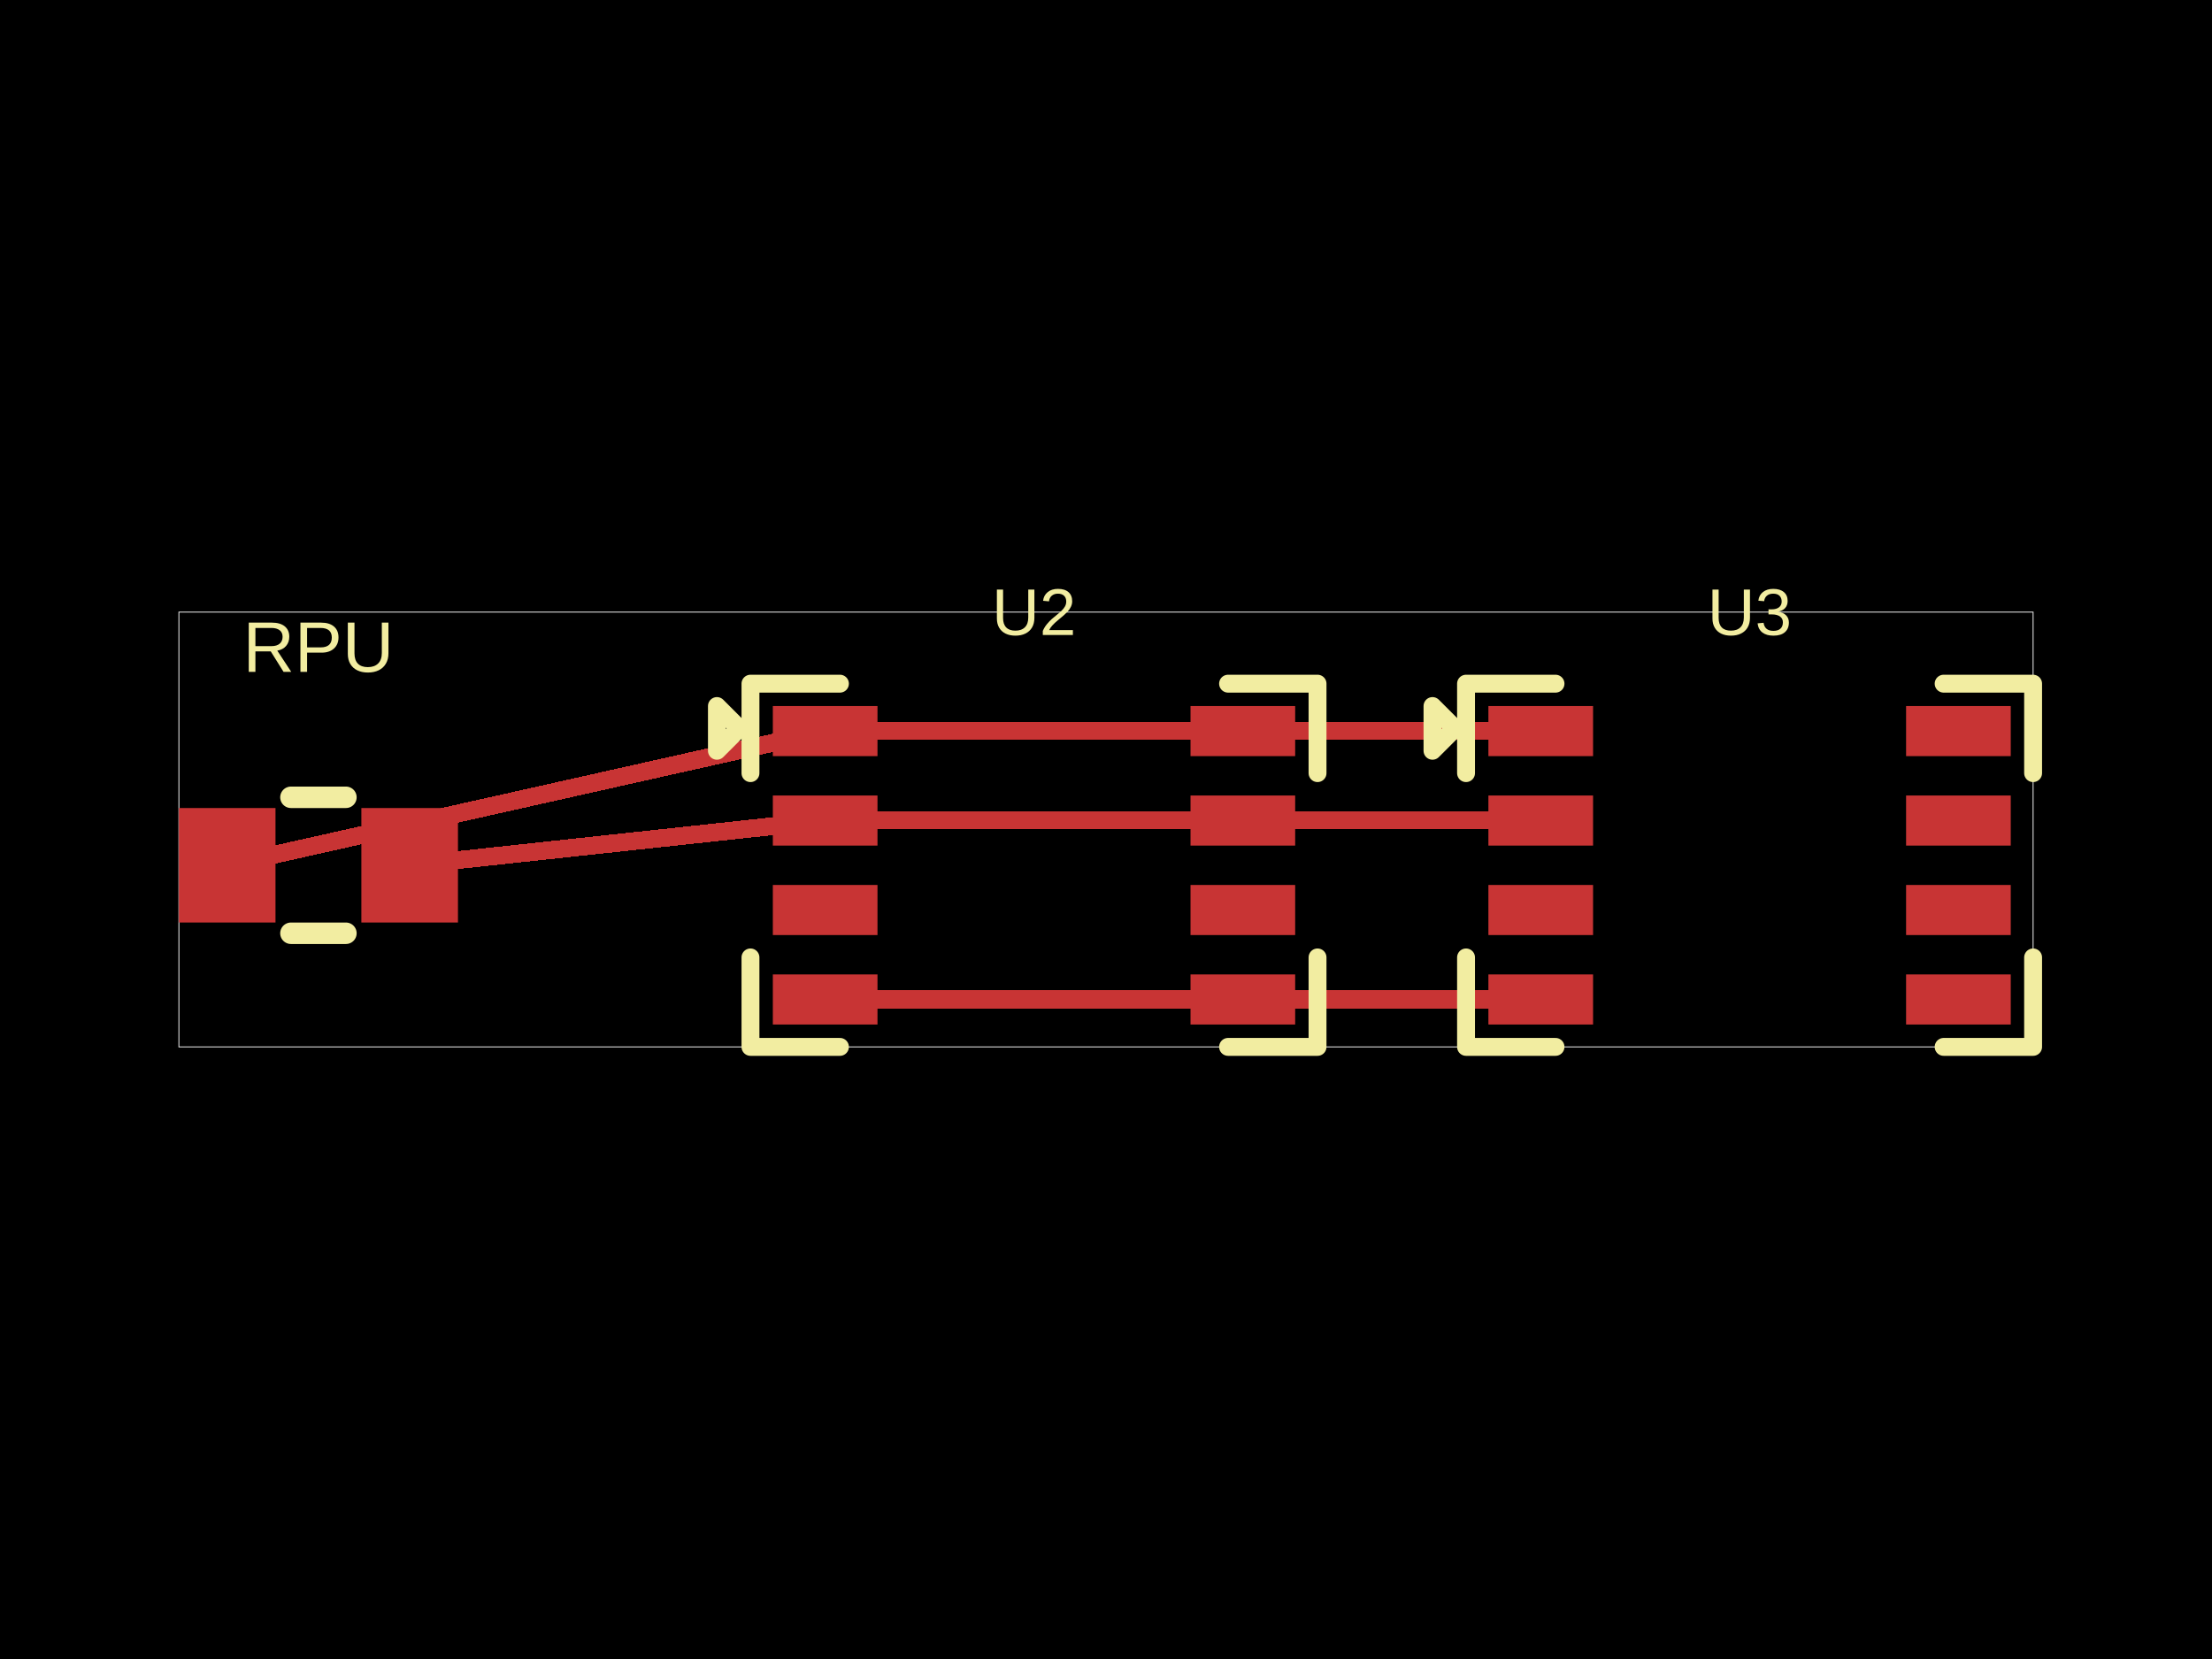
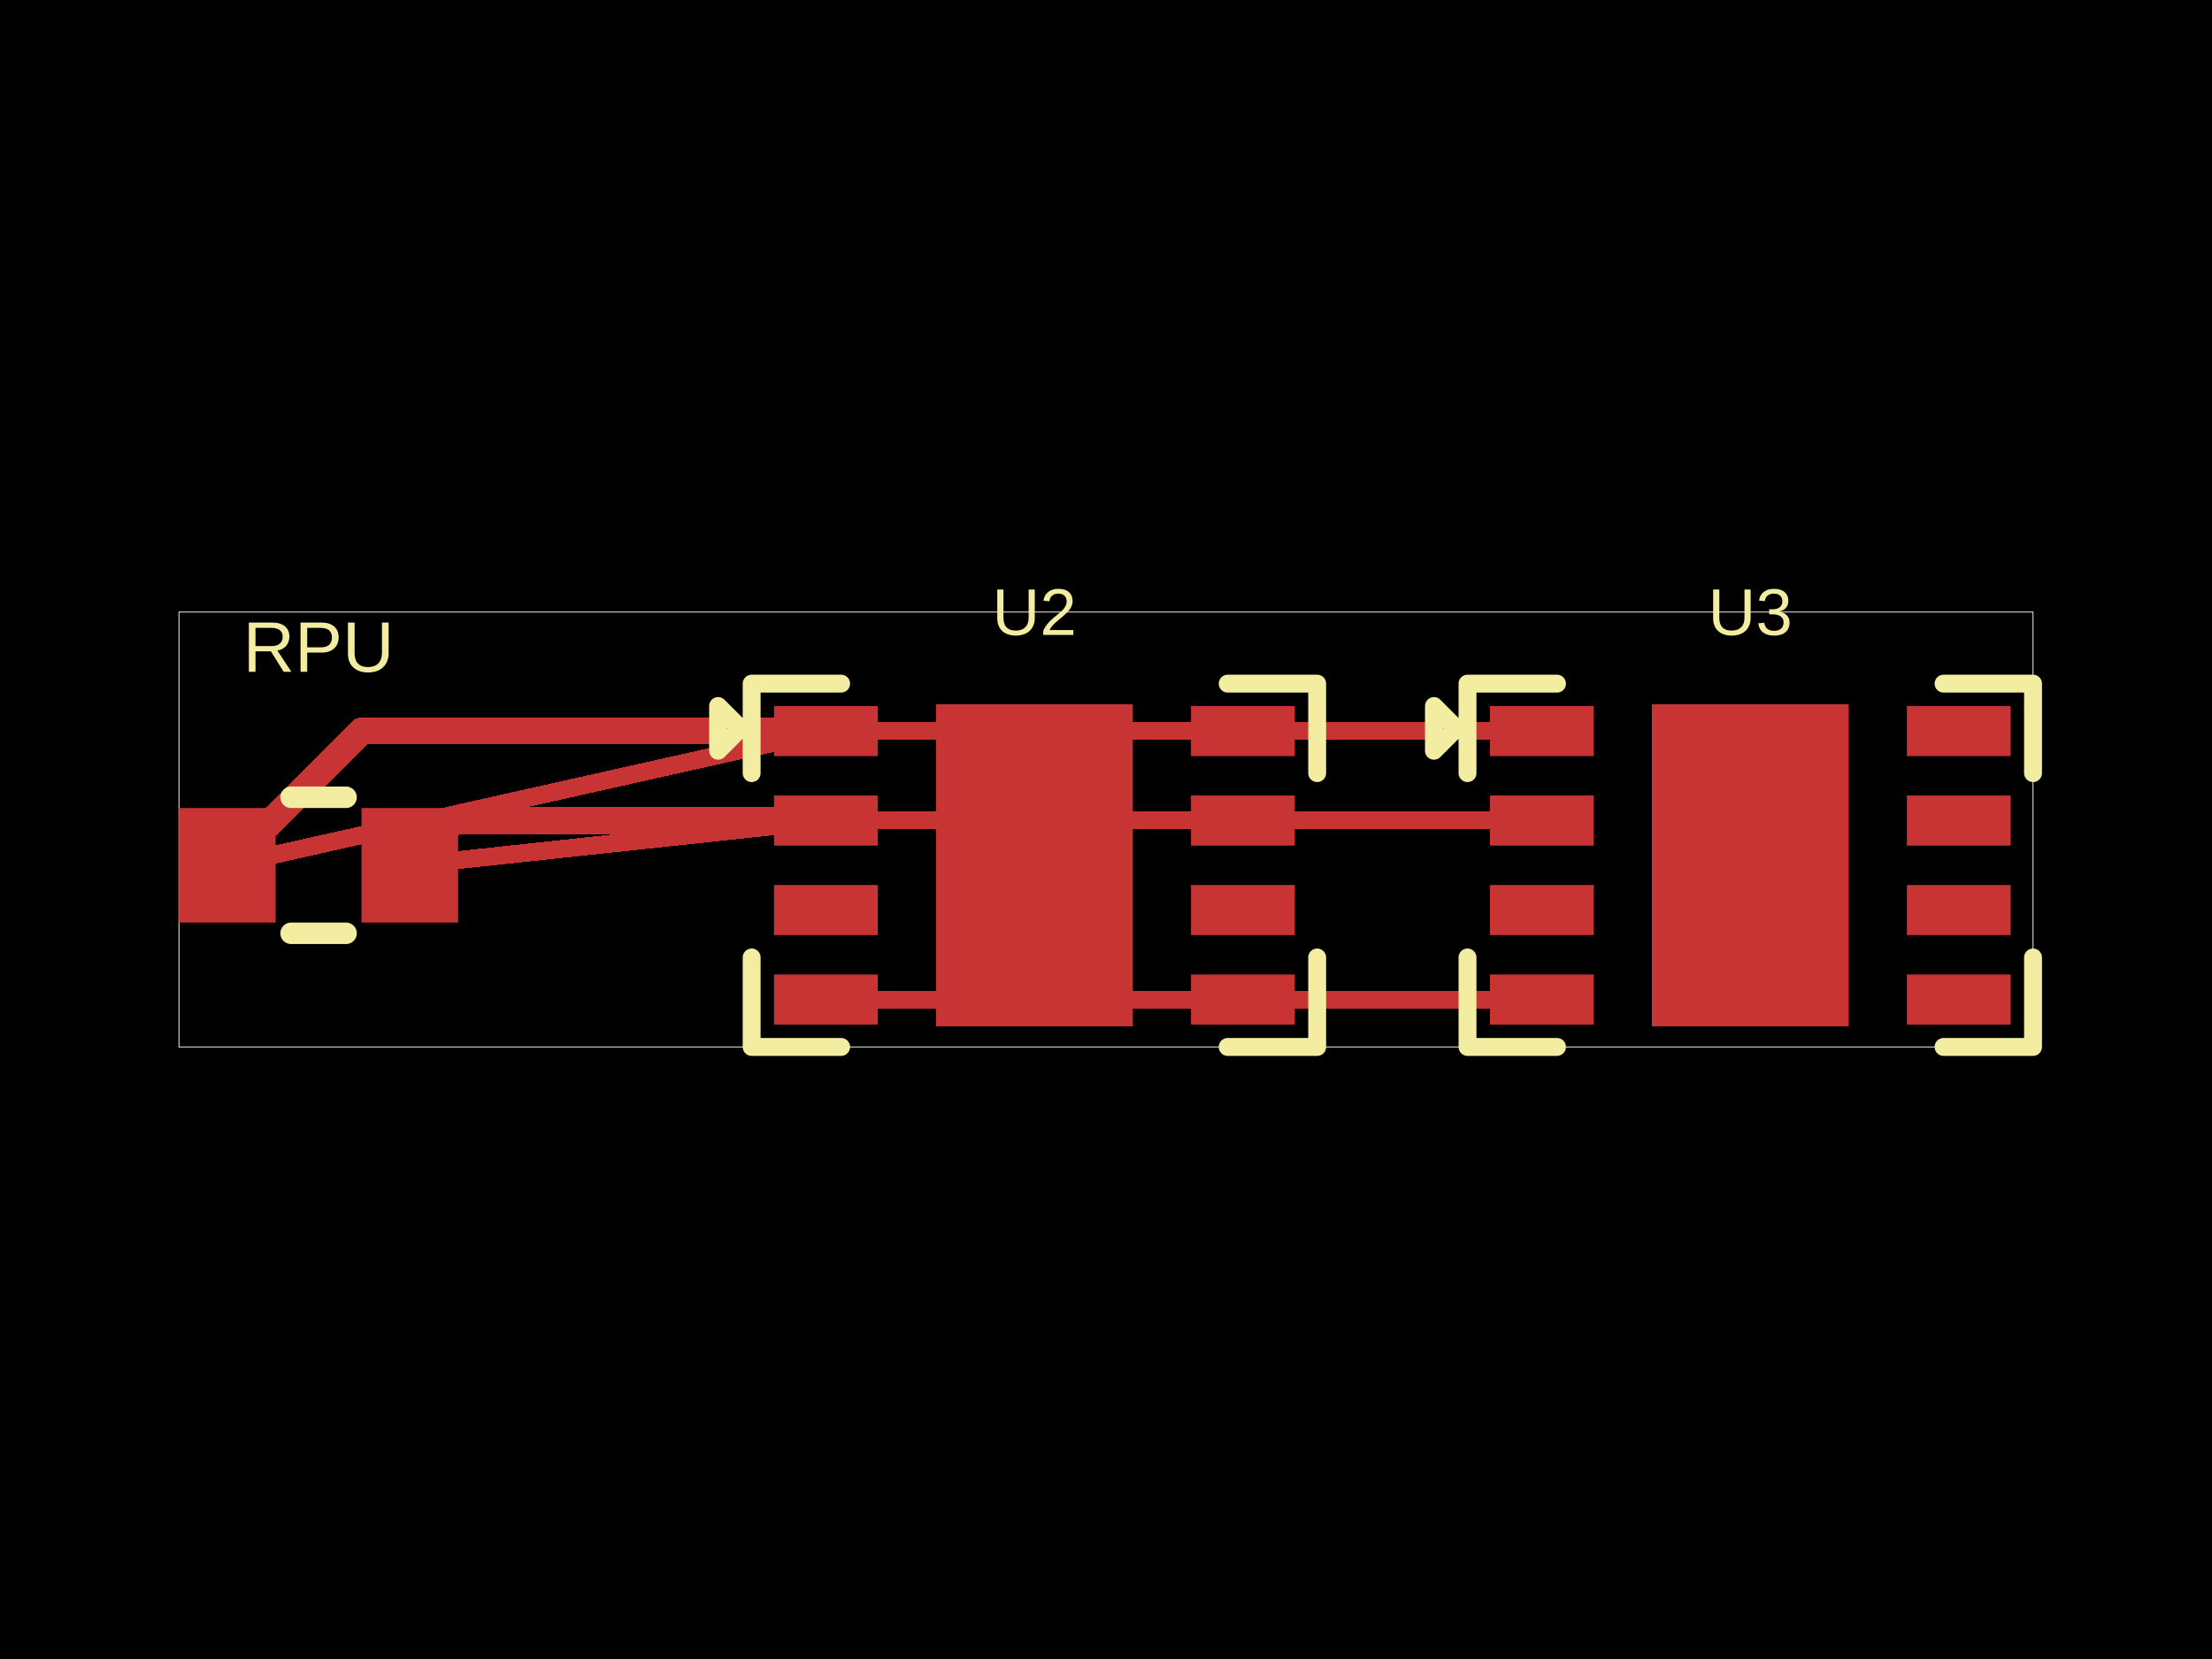
<svg xmlns="http://www.w3.org/2000/svg" width="800" height="600">
  <style />
  <rect class="boundary" x="0" y="0" fill="#000" width="800" height="600" data-type="pcb_background" data-pcb-layer="global" />
-   <rect class="pcb-boundary" fill="none" stroke="#fff" stroke-width="0.3" x="64.699" y="221.379" width="670.602" height="157.242" data-type="pcb_boundary" data-pcb-layer="global" />
-   <rect class="pcb-pad" fill="rgb(200, 52, 52)" x="64.699" y="292.236" width="34.938" height="41.407" data-type="pcb_smtpad" data-pcb-layer="top" data-pad-name="RPU.pin1" />
-   <rect class="pcb-pad" fill="rgb(200, 52, 52)" x="130.692" y="292.236" width="34.938" height="41.407" data-type="pcb_smtpad" data-pcb-layer="top" data-pad-name="RPU.pin2" />
-   <rect class="pcb-pad" fill="rgb(200, 52, 52)" x="279.507" y="255.348" width="37.849" height="18.116" data-type="pcb_smtpad" data-pcb-layer="top" data-pad-name="U2.VDD" />
-   <rect class="pcb-pad" fill="rgb(200, 52, 52)" x="279.507" y="287.704" width="37.849" height="18.116" data-type="pcb_smtpad" data-pcb-layer="top" data-pad-name="U2.ONEWIRE_SDQ" />
-   <rect class="pcb-pad" fill="rgb(200, 52, 52)" x="279.507" y="320.06" width="37.849" height="18.116" data-type="pcb_smtpad" data-pcb-layer="top" data-pad-name="U2.ADDR" />
-   <rect class="pcb-pad" fill="rgb(200, 52, 52)" x="279.507" y="352.416" width="37.849" height="18.116" data-type="pcb_smtpad" data-pcb-layer="top" data-pad-name="U2.GND" />
-   <rect class="pcb-pad" fill="rgb(200, 52, 52)" x="430.566" y="352.416" width="37.849" height="18.116" data-type="pcb_smtpad" data-pcb-layer="top" data-pad-name="U2.IO3" />
-   <rect class="pcb-pad" fill="rgb(200, 52, 52)" x="430.566" y="320.06" width="37.849" height="18.116" data-type="pcb_smtpad" data-pcb-layer="top" data-pad-name="U2.IO0" />
-   <rect class="pcb-pad" fill="rgb(200, 52, 52)" x="430.566" y="287.704" width="37.849" height="18.116" data-type="pcb_smtpad" data-pcb-layer="top" data-pad-name="U2.IO1" />
-   <rect class="pcb-pad" fill="rgb(200, 52, 52)" x="430.566" y="255.348" width="37.849" height="18.116" data-type="pcb_smtpad" data-pcb-layer="top" data-pad-name="U2.IO2_ALERT" />
-   <rect class="pcb-pad" fill="rgb(200, 52, 52)" x="538.303" y="255.348" width="37.849" height="18.116" data-type="pcb_smtpad" data-pcb-layer="top" data-pad-name="U3.VDD" />
-   <rect class="pcb-pad" fill="rgb(200, 52, 52)" x="538.303" y="287.704" width="37.849" height="18.116" data-type="pcb_smtpad" data-pcb-layer="top" data-pad-name="U3.ONEWIRE_SDQ" />
-   <rect class="pcb-pad" fill="rgb(200, 52, 52)" x="538.303" y="320.06" width="37.849" height="18.116" data-type="pcb_smtpad" data-pcb-layer="top" data-pad-name="U3.ADDR" />
-   <rect class="pcb-pad" fill="rgb(200, 52, 52)" x="538.303" y="352.416" width="37.849" height="18.116" data-type="pcb_smtpad" data-pcb-layer="top" data-pad-name="U3.GND" />
-   <rect class="pcb-pad" fill="rgb(200, 52, 52)" x="689.363" y="352.416" width="37.849" height="18.116" data-type="pcb_smtpad" data-pcb-layer="top" data-pad-name="U3.IO3" />
-   <rect class="pcb-pad" fill="rgb(200, 52, 52)" x="689.363" y="320.06" width="37.849" height="18.116" data-type="pcb_smtpad" data-pcb-layer="top" data-pad-name="U3.IO0" />
-   <rect class="pcb-pad" fill="rgb(200, 52, 52)" x="689.363" y="287.704" width="37.849" height="18.116" data-type="pcb_smtpad" data-pcb-layer="top" data-pad-name="U3.IO1" />
-   <rect class="pcb-pad" fill="rgb(200, 52, 52)" x="689.363" y="255.348" width="37.849" height="18.116" data-type="pcb_smtpad" data-pcb-layer="top" data-pad-name="U3.IO2_ALERT" />
-   <path class="pcb-trace" stroke="rgb(200, 52, 52)" fill="none" d="M 82.168 312.94 L 298.431 264.406" stroke-width="6.47" stroke-linecap="round" stroke-linejoin="round" shape-rendering="crispEdges" data-type="pcb_trace" data-pcb-layer="top" />
-   <path class="pcb-trace" stroke="rgb(200, 52, 52)" fill="none" d="M 298.431 264.406 L 557.228 264.406" stroke-width="6.47" stroke-linecap="round" stroke-linejoin="round" shape-rendering="crispEdges" data-type="pcb_trace" data-pcb-layer="top" />
-   <path class="pcb-trace" stroke="rgb(200, 52, 52)" fill="none" d="M 148.161 312.94 L 298.431 296.762" stroke-width="6.47" stroke-linecap="round" stroke-linejoin="round" shape-rendering="crispEdges" data-type="pcb_trace" data-pcb-layer="top" />
-   <path class="pcb-trace" stroke="rgb(200, 52, 52)" fill="none" d="M 298.431 296.762 L 557.228 296.762" stroke-width="6.47" stroke-linecap="round" stroke-linejoin="round" shape-rendering="crispEdges" data-type="pcb_trace" data-pcb-layer="top" />
-   <path class="pcb-trace" stroke="rgb(200, 52, 52)" fill="none" d="M 298.431 361.474 L 557.228 361.474" stroke-width="6.47" stroke-linecap="round" stroke-linejoin="round" shape-rendering="crispEdges" data-type="pcb_trace" data-pcb-layer="top" />
-   <path class="pcb-silkscreen pcb-silkscreen-top" d="M 105.224 288.354 L 125.105 288.354" fill="none" stroke="#f2eda1" stroke-width="7.764" stroke-linecap="round" stroke-linejoin="round" data-pcb-component-id="pcb_component_0" data-pcb-silkscreen-path-id="pcb_silkscreen_path_0" data-type="pcb_silkscreen_path" data-pcb-layer="top" />
-   <path class="pcb-silkscreen pcb-silkscreen-top" d="M 105.224 337.526 L 125.105 337.526" fill="none" stroke="#f2eda1" stroke-width="7.764" stroke-linecap="round" stroke-linejoin="round" data-pcb-component-id="pcb_component_0" data-pcb-silkscreen-path-id="pcb_silkscreen_path_1" data-type="pcb_silkscreen_path" data-pcb-layer="top" />
-   <text x="0" y="0" dx="0" dy="0" fill="#f2eda1" font-family="Arial, sans-serif" font-size="25.88" text-anchor="middle" dominant-baseline="central" transform="matrix(1,0,0,1,115.1645,234.0069)" class="pcb-silkscreen-text pcb-silkscreen-top" data-pcb-silkscreen-text-id="pcb_silkscreen_text_0" stroke="none" data-type="pcb_silkscreen_text" data-pcb-layer="top">RPU</text>
-   <text x="0" y="0" dx="0" dy="0" fill="#f2eda1" font-family="Arial, sans-serif" font-size="23.887" text-anchor="middle" dominant-baseline="central" transform="matrix(1,0,0,1,373.961,221.3792)" class="pcb-silkscreen-text pcb-silkscreen-top" data-pcb-silkscreen-text-id="pcb_silkscreen_text_1" stroke="none" data-type="pcb_silkscreen_text" data-pcb-layer="top">U2</text>
-   <path class="pcb-silkscreen pcb-silkscreen-top" d="M 303.774 247.259 L 271.418 247.259 L 271.418 279.615" fill="none" stroke="#f2eda1" stroke-width="6.47" stroke-linecap="round" stroke-linejoin="round" data-pcb-component-id="pcb_component_1" data-pcb-silkscreen-path-id="pcb_silkscreen_path_2" data-type="pcb_silkscreen_path" data-pcb-layer="top" />
-   <path class="pcb-silkscreen pcb-silkscreen-top" d="M 444.148 247.259 L 476.504 247.259 L 476.504 279.615" fill="none" stroke="#f2eda1" stroke-width="6.47" stroke-linecap="round" stroke-linejoin="round" data-pcb-component-id="pcb_component_1" data-pcb-silkscreen-path-id="pcb_silkscreen_path_3" data-type="pcb_silkscreen_path" data-pcb-layer="top" />
-   <path class="pcb-silkscreen pcb-silkscreen-top" d="M 303.774 378.621 L 271.418 378.621 L 271.418 346.265" fill="none" stroke="#f2eda1" stroke-width="6.47" stroke-linecap="round" stroke-linejoin="round" data-pcb-component-id="pcb_component_1" data-pcb-silkscreen-path-id="pcb_silkscreen_path_4" data-type="pcb_silkscreen_path" data-pcb-layer="top" />
-   <path class="pcb-silkscreen pcb-silkscreen-top" d="M 444.148 378.621 L 476.504 378.621 L 476.504 346.265" fill="none" stroke="#f2eda1" stroke-width="6.47" stroke-linecap="round" stroke-linejoin="round" data-pcb-component-id="pcb_component_1" data-pcb-silkscreen-path-id="pcb_silkscreen_path_5" data-type="pcb_silkscreen_path" data-pcb-layer="top" />
-   <path class="pcb-silkscreen pcb-silkscreen-top" d="M 267.373 263.437 L 259.284 255.348 L 259.284 271.526 L 267.373 263.437 Z" fill="none" stroke="#f2eda1" stroke-width="6.47" stroke-linecap="round" stroke-linejoin="round" data-pcb-component-id="pcb_component_1" data-pcb-silkscreen-path-id="pcb_silkscreen_path_6" data-type="pcb_silkscreen_path" data-pcb-layer="top" />
-   <text x="0" y="0" dx="0" dy="0" fill="#f2eda1" font-family="Arial, sans-serif" font-size="23.887" text-anchor="middle" dominant-baseline="central" transform="matrix(1,0,0,1,632.7576,221.3792)" class="pcb-silkscreen-text pcb-silkscreen-top" data-pcb-silkscreen-text-id="pcb_silkscreen_text_2" stroke="none" data-type="pcb_silkscreen_text" data-pcb-layer="top">U3</text>
-   <path class="pcb-silkscreen pcb-silkscreen-top" d="M 562.57 247.259 L 530.214 247.259 L 530.214 279.615" fill="none" stroke="#f2eda1" stroke-width="6.47" stroke-linecap="round" stroke-linejoin="round" data-pcb-component-id="pcb_component_2" data-pcb-silkscreen-path-id="pcb_silkscreen_path_7" data-type="pcb_silkscreen_path" data-pcb-layer="top" />
-   <path class="pcb-silkscreen pcb-silkscreen-top" d="M 702.945 247.259 L 735.301 247.259 L 735.301 279.615" fill="none" stroke="#f2eda1" stroke-width="6.47" stroke-linecap="round" stroke-linejoin="round" data-pcb-component-id="pcb_component_2" data-pcb-silkscreen-path-id="pcb_silkscreen_path_8" data-type="pcb_silkscreen_path" data-pcb-layer="top" />
-   <path class="pcb-silkscreen pcb-silkscreen-top" d="M 562.57 378.621 L 530.214 378.621 L 530.214 346.265" fill="none" stroke="#f2eda1" stroke-width="6.47" stroke-linecap="round" stroke-linejoin="round" data-pcb-component-id="pcb_component_2" data-pcb-silkscreen-path-id="pcb_silkscreen_path_9" data-type="pcb_silkscreen_path" data-pcb-layer="top" />
-   <path class="pcb-silkscreen pcb-silkscreen-top" d="M 702.945 378.621 L 735.301 378.621 L 735.301 346.265" fill="none" stroke="#f2eda1" stroke-width="6.47" stroke-linecap="round" stroke-linejoin="round" data-pcb-component-id="pcb_component_2" data-pcb-silkscreen-path-id="pcb_silkscreen_path_10" data-type="pcb_silkscreen_path" data-pcb-layer="top" />
-   <path class="pcb-silkscreen pcb-silkscreen-top" d="M 526.17 263.437 L 518.081 255.348 L 518.081 271.526 L 526.17 263.437 Z" fill="none" stroke="#f2eda1" stroke-width="6.47" stroke-linecap="round" stroke-linejoin="round" data-pcb-component-id="pcb_component_2" data-pcb-silkscreen-path-id="pcb_silkscreen_path_11" data-type="pcb_silkscreen_path" data-pcb-layer="top" />
+   <rect class="pcb-boundary" fill="none" stroke="#fff" stroke-width="0.3" x="64.725" y="221.359" width="670.55" height="157.282" data-type="pcb_boundary" data-pcb-layer="global" />
+   <rect class="pcb-pad" fill="rgb(200, 52, 52)" x="64.725" y="292.233" width="34.951" height="41.424" data-type="pcb_smtpad" data-pcb-layer="top" data-pad-name="RPU.pin1" />
+   <rect class="pcb-pad" fill="rgb(200, 52, 52)" x="130.744" y="292.233" width="34.951" height="41.424" data-type="pcb_smtpad" data-pcb-layer="top" data-pad-name="RPU.pin2" />
+   <rect class="pcb-pad" fill="rgb(200, 52, 52)" x="279.935" y="255.34" width="37.54" height="18.123" data-type="pcb_smtpad" data-pcb-layer="top" data-pad-name="U2.VDD" />
+   <rect class="pcb-pad" fill="rgb(200, 52, 52)" x="279.935" y="287.702" width="37.54" height="18.123" data-type="pcb_smtpad" data-pcb-layer="top" data-pad-name="U2.ONEWIRE_SDQ" />
+   <rect class="pcb-pad" fill="rgb(200, 52, 52)" x="279.935" y="320.065" width="37.54" height="18.123" data-type="pcb_smtpad" data-pcb-layer="top" data-pad-name="U2.ADDR" />
+   <rect class="pcb-pad" fill="rgb(200, 52, 52)" x="279.935" y="352.427" width="37.54" height="18.123" data-type="pcb_smtpad" data-pcb-layer="top" data-pad-name="U2.GND" />
+   <rect class="pcb-pad" fill="rgb(200, 52, 52)" x="430.744" y="352.427" width="37.54" height="18.123" data-type="pcb_smtpad" data-pcb-layer="top" data-pad-name="U2.IO3" />
+   <rect class="pcb-pad" fill="rgb(200, 52, 52)" x="430.744" y="320.065" width="37.54" height="18.123" data-type="pcb_smtpad" data-pcb-layer="top" data-pad-name="U2.IO0" />
+   <rect class="pcb-pad" fill="rgb(200, 52, 52)" x="430.744" y="287.702" width="37.54" height="18.123" data-type="pcb_smtpad" data-pcb-layer="top" data-pad-name="U2.IO1" />
+   <rect class="pcb-pad" fill="rgb(200, 52, 52)" x="430.744" y="255.34" width="37.54" height="18.123" data-type="pcb_smtpad" data-pcb-layer="top" data-pad-name="U2.IO2_ALERT" />
+   <rect class="pcb-pad" fill="rgb(200, 52, 52)" x="338.511" y="254.693" width="71.197" height="116.505" data-type="pcb_smtpad" data-pcb-layer="top" data-pad-name="U2.EP" />
+   <rect class="pcb-pad" fill="rgb(200, 52, 52)" x="538.835" y="255.34" width="37.54" height="18.123" data-type="pcb_smtpad" data-pcb-layer="top" data-pad-name="U3.VDD" />
+   <rect class="pcb-pad" fill="rgb(200, 52, 52)" x="538.835" y="287.702" width="37.54" height="18.123" data-type="pcb_smtpad" data-pcb-layer="top" data-pad-name="U3.ONEWIRE_SDQ" />
+   <rect class="pcb-pad" fill="rgb(200, 52, 52)" x="538.835" y="320.065" width="37.54" height="18.123" data-type="pcb_smtpad" data-pcb-layer="top" data-pad-name="U3.ADDR" />
+   <rect class="pcb-pad" fill="rgb(200, 52, 52)" x="538.835" y="352.427" width="37.54" height="18.123" data-type="pcb_smtpad" data-pcb-layer="top" data-pad-name="U3.GND" />
+   <rect class="pcb-pad" fill="rgb(200, 52, 52)" x="689.644" y="352.427" width="37.54" height="18.123" data-type="pcb_smtpad" data-pcb-layer="top" data-pad-name="U3.IO3" />
+   <rect class="pcb-pad" fill="rgb(200, 52, 52)" x="689.644" y="320.065" width="37.54" height="18.123" data-type="pcb_smtpad" data-pcb-layer="top" data-pad-name="U3.IO0" />
+   <rect class="pcb-pad" fill="rgb(200, 52, 52)" x="689.644" y="287.702" width="37.54" height="18.123" data-type="pcb_smtpad" data-pcb-layer="top" data-pad-name="U3.IO1" />
+   <rect class="pcb-pad" fill="rgb(200, 52, 52)" x="689.644" y="255.34" width="37.54" height="18.123" data-type="pcb_smtpad" data-pcb-layer="top" data-pad-name="U3.IO2_ALERT" />
+   <rect class="pcb-pad" fill="rgb(200, 52, 52)" x="597.411" y="254.693" width="71.197" height="116.505" data-type="pcb_smtpad" data-pcb-layer="top" data-pad-name="U3.EP" />
+   <path class="pcb-trace" stroke="rgb(200, 52, 52)" fill="none" d="M 82.201 312.945 L 298.706 264.401" stroke-width="6.472" stroke-linecap="round" stroke-linejoin="round" shape-rendering="crispEdges" data-type="pcb_trace" data-pcb-layer="top" />
+   <path class="pcb-trace" stroke="rgb(200, 52, 52)" fill="none" d="M 298.706 264.401 L 557.605 264.401" stroke-width="6.472" stroke-linecap="round" stroke-linejoin="round" shape-rendering="crispEdges" data-type="pcb_trace" data-pcb-layer="top" />
+   <path class="pcb-trace" stroke="rgb(200, 52, 52)" fill="none" d="M 148.22 312.945 L 298.706 296.764" stroke-width="6.472" stroke-linecap="round" stroke-linejoin="round" shape-rendering="crispEdges" data-type="pcb_trace" data-pcb-layer="top" />
+   <path class="pcb-trace" stroke="rgb(200, 52, 52)" fill="none" d="M 298.706 296.764 L 557.605 296.764" stroke-width="6.472" stroke-linecap="round" stroke-linejoin="round" shape-rendering="crispEdges" data-type="pcb_trace" data-pcb-layer="top" />
+   <path class="pcb-trace" stroke="rgb(200, 52, 52)" fill="none" d="M 298.706 361.489 L 557.605 361.489" stroke-width="6.472" stroke-linecap="round" stroke-linejoin="round" shape-rendering="crispEdges" data-type="pcb_trace" data-pcb-layer="top" />
+   <path class="pcb-trace" stroke="rgb(200, 52, 52)" fill="none" d="M 148.22 312.945 L 164.401 296.764" stroke-width="9.709" stroke-linecap="round" stroke-linejoin="round" shape-rendering="crispEdges" data-type="pcb_trace" data-pcb-layer="top" />
+   <path class="pcb-trace" stroke="rgb(200, 52, 52)" fill="none" d="M 164.401 296.764 L 298.706 296.764" stroke-width="9.709" stroke-linecap="round" stroke-linejoin="round" shape-rendering="crispEdges" data-type="pcb_trace" data-pcb-layer="top" />
+   <path class="pcb-trace" stroke="rgb(200, 52, 52)" fill="none" d="M 82.201 312.945 L 130.744 264.401" stroke-width="9.709" stroke-linecap="round" stroke-linejoin="round" shape-rendering="crispEdges" data-type="pcb_trace" data-pcb-layer="top" />
+   <path class="pcb-trace" stroke="rgb(200, 52, 52)" fill="none" d="M 130.744 264.401 L 298.706 264.401" stroke-width="9.709" stroke-linecap="round" stroke-linejoin="round" shape-rendering="crispEdges" data-type="pcb_trace" data-pcb-layer="top" />
+   <path class="pcb-silkscreen pcb-silkscreen-top" d="M 105.266 288.35 L 125.155 288.35" fill="none" stroke="#f2eda1" stroke-width="7.767" stroke-linecap="round" stroke-linejoin="round" data-pcb-component-id="pcb_component_0" data-pcb-silkscreen-path-id="pcb_silkscreen_path_0" data-type="pcb_silkscreen_path" data-pcb-layer="top" />
+   <path class="pcb-silkscreen pcb-silkscreen-top" d="M 105.266 337.54 L 125.155 337.54" fill="none" stroke="#f2eda1" stroke-width="7.767" stroke-linecap="round" stroke-linejoin="round" data-pcb-component-id="pcb_component_0" data-pcb-silkscreen-path-id="pcb_silkscreen_path_1" data-type="pcb_silkscreen_path" data-pcb-layer="top" />
+   <text x="0" y="0" dx="0" dy="0" fill="#f2eda1" font-family="Arial, sans-serif" font-size="25.89" text-anchor="middle" dominant-baseline="central" transform="matrix(1,0,0,1,115.2104,233.9806)" class="pcb-silkscreen-text pcb-silkscreen-top" data-pcb-silkscreen-text-id="pcb_silkscreen_text_0" stroke="none" data-type="pcb_silkscreen_text" data-pcb-layer="top">RPU</text>
+   <text x="0" y="0" dx="0" dy="0" fill="#f2eda1" font-family="Arial, sans-serif" font-size="23.894" text-anchor="middle" dominant-baseline="central" transform="matrix(1,0,0,1,374.11,221.3592)" class="pcb-silkscreen-text pcb-silkscreen-top" data-pcb-silkscreen-text-id="pcb_silkscreen_text_1" stroke="none" data-type="pcb_silkscreen_text" data-pcb-layer="top">U2</text>
+   <path class="pcb-silkscreen pcb-silkscreen-top" d="M 304.207 247.249 L 271.845 247.249 L 271.845 279.612" fill="none" stroke="#f2eda1" stroke-width="6.472" stroke-linecap="round" stroke-linejoin="round" data-pcb-component-id="pcb_component_1" data-pcb-silkscreen-path-id="pcb_silkscreen_path_2" data-type="pcb_silkscreen_path" data-pcb-layer="top" />
+   <path class="pcb-silkscreen pcb-silkscreen-top" d="M 444.013 247.249 L 476.375 247.249 L 476.375 279.612" fill="none" stroke="#f2eda1" stroke-width="6.472" stroke-linecap="round" stroke-linejoin="round" data-pcb-component-id="pcb_component_1" data-pcb-silkscreen-path-id="pcb_silkscreen_path_3" data-type="pcb_silkscreen_path" data-pcb-layer="top" />
+   <path class="pcb-silkscreen pcb-silkscreen-top" d="M 304.207 378.641 L 271.845 378.641 L 271.845 346.278" fill="none" stroke="#f2eda1" stroke-width="6.472" stroke-linecap="round" stroke-linejoin="round" data-pcb-component-id="pcb_component_1" data-pcb-silkscreen-path-id="pcb_silkscreen_path_4" data-type="pcb_silkscreen_path" data-pcb-layer="top" />
+   <path class="pcb-silkscreen pcb-silkscreen-top" d="M 444.013 378.641 L 476.375 378.641 L 476.375 346.278" fill="none" stroke="#f2eda1" stroke-width="6.472" stroke-linecap="round" stroke-linejoin="round" data-pcb-component-id="pcb_component_1" data-pcb-silkscreen-path-id="pcb_silkscreen_path_5" data-type="pcb_silkscreen_path" data-pcb-layer="top" />
+   <path class="pcb-silkscreen pcb-silkscreen-top" d="M 267.799 263.43 L 259.709 255.34 L 259.709 271.521 L 267.799 263.43 Z" fill="none" stroke="#f2eda1" stroke-width="6.472" stroke-linecap="round" stroke-linejoin="round" data-pcb-component-id="pcb_component_1" data-pcb-silkscreen-path-id="pcb_silkscreen_path_6" data-type="pcb_silkscreen_path" data-pcb-layer="top" />
+   <text x="0" y="0" dx="0" dy="0" fill="#f2eda1" font-family="Arial, sans-serif" font-size="23.894" text-anchor="middle" dominant-baseline="central" transform="matrix(1,0,0,1,633.0097,221.3592)" class="pcb-silkscreen-text pcb-silkscreen-top" data-pcb-silkscreen-text-id="pcb_silkscreen_text_2" stroke="none" data-type="pcb_silkscreen_text" data-pcb-layer="top">U3</text>
+   <path class="pcb-silkscreen pcb-silkscreen-top" d="M 563.107 247.249 L 530.744 247.249 L 530.744 279.612" fill="none" stroke="#f2eda1" stroke-width="6.472" stroke-linecap="round" stroke-linejoin="round" data-pcb-component-id="pcb_component_2" data-pcb-silkscreen-path-id="pcb_silkscreen_path_7" data-type="pcb_silkscreen_path" data-pcb-layer="top" />
+   <path class="pcb-silkscreen pcb-silkscreen-top" d="M 702.913 247.249 L 735.275 247.249 L 735.275 279.612" fill="none" stroke="#f2eda1" stroke-width="6.472" stroke-linecap="round" stroke-linejoin="round" data-pcb-component-id="pcb_component_2" data-pcb-silkscreen-path-id="pcb_silkscreen_path_8" data-type="pcb_silkscreen_path" data-pcb-layer="top" />
+   <path class="pcb-silkscreen pcb-silkscreen-top" d="M 563.107 378.641 L 530.744 378.641 L 530.744 346.278" fill="none" stroke="#f2eda1" stroke-width="6.472" stroke-linecap="round" stroke-linejoin="round" data-pcb-component-id="pcb_component_2" data-pcb-silkscreen-path-id="pcb_silkscreen_path_9" data-type="pcb_silkscreen_path" data-pcb-layer="top" />
+   <path class="pcb-silkscreen pcb-silkscreen-top" d="M 702.913 378.641 L 735.275 378.641 L 735.275 346.278" fill="none" stroke="#f2eda1" stroke-width="6.472" stroke-linecap="round" stroke-linejoin="round" data-pcb-component-id="pcb_component_2" data-pcb-silkscreen-path-id="pcb_silkscreen_path_10" data-type="pcb_silkscreen_path" data-pcb-layer="top" />
+   <path class="pcb-silkscreen pcb-silkscreen-top" d="M 526.699 263.43 L 518.608 255.34 L 518.608 271.521 L 526.699 263.43 Z" fill="none" stroke="#f2eda1" stroke-width="6.472" stroke-linecap="round" stroke-linejoin="round" data-pcb-component-id="pcb_component_2" data-pcb-silkscreen-path-id="pcb_silkscreen_path_11" data-type="pcb_silkscreen_path" data-pcb-layer="top" />
</svg>
